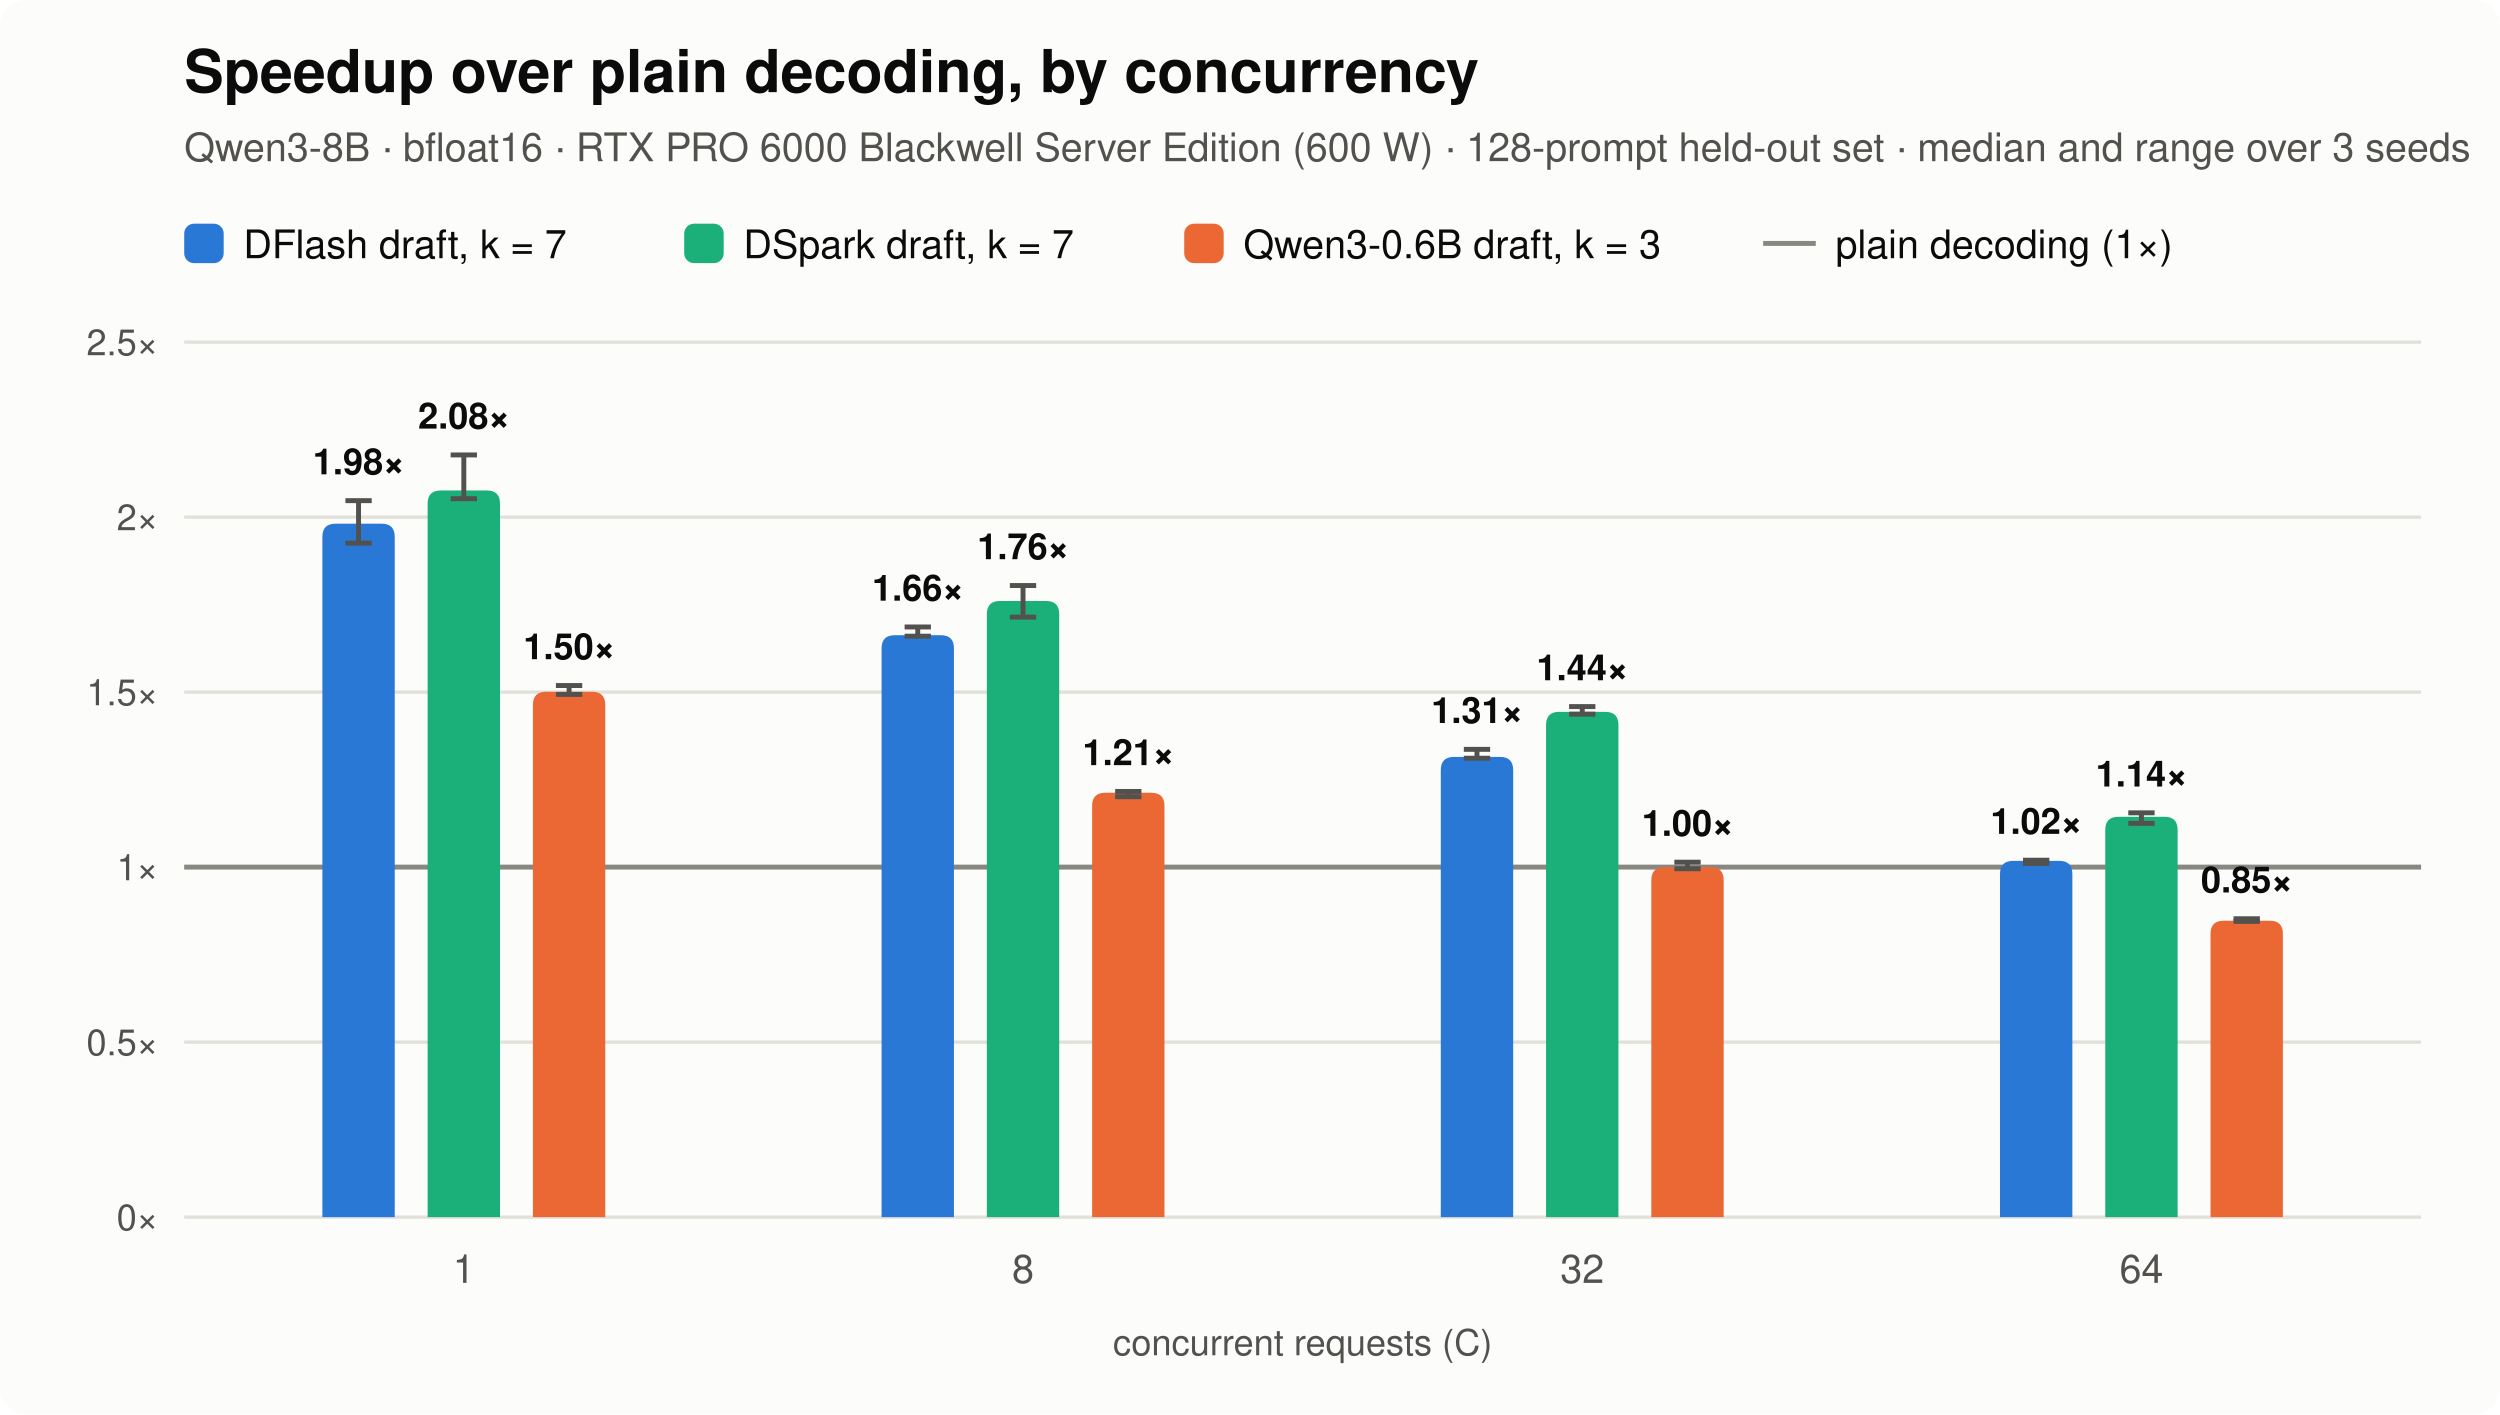
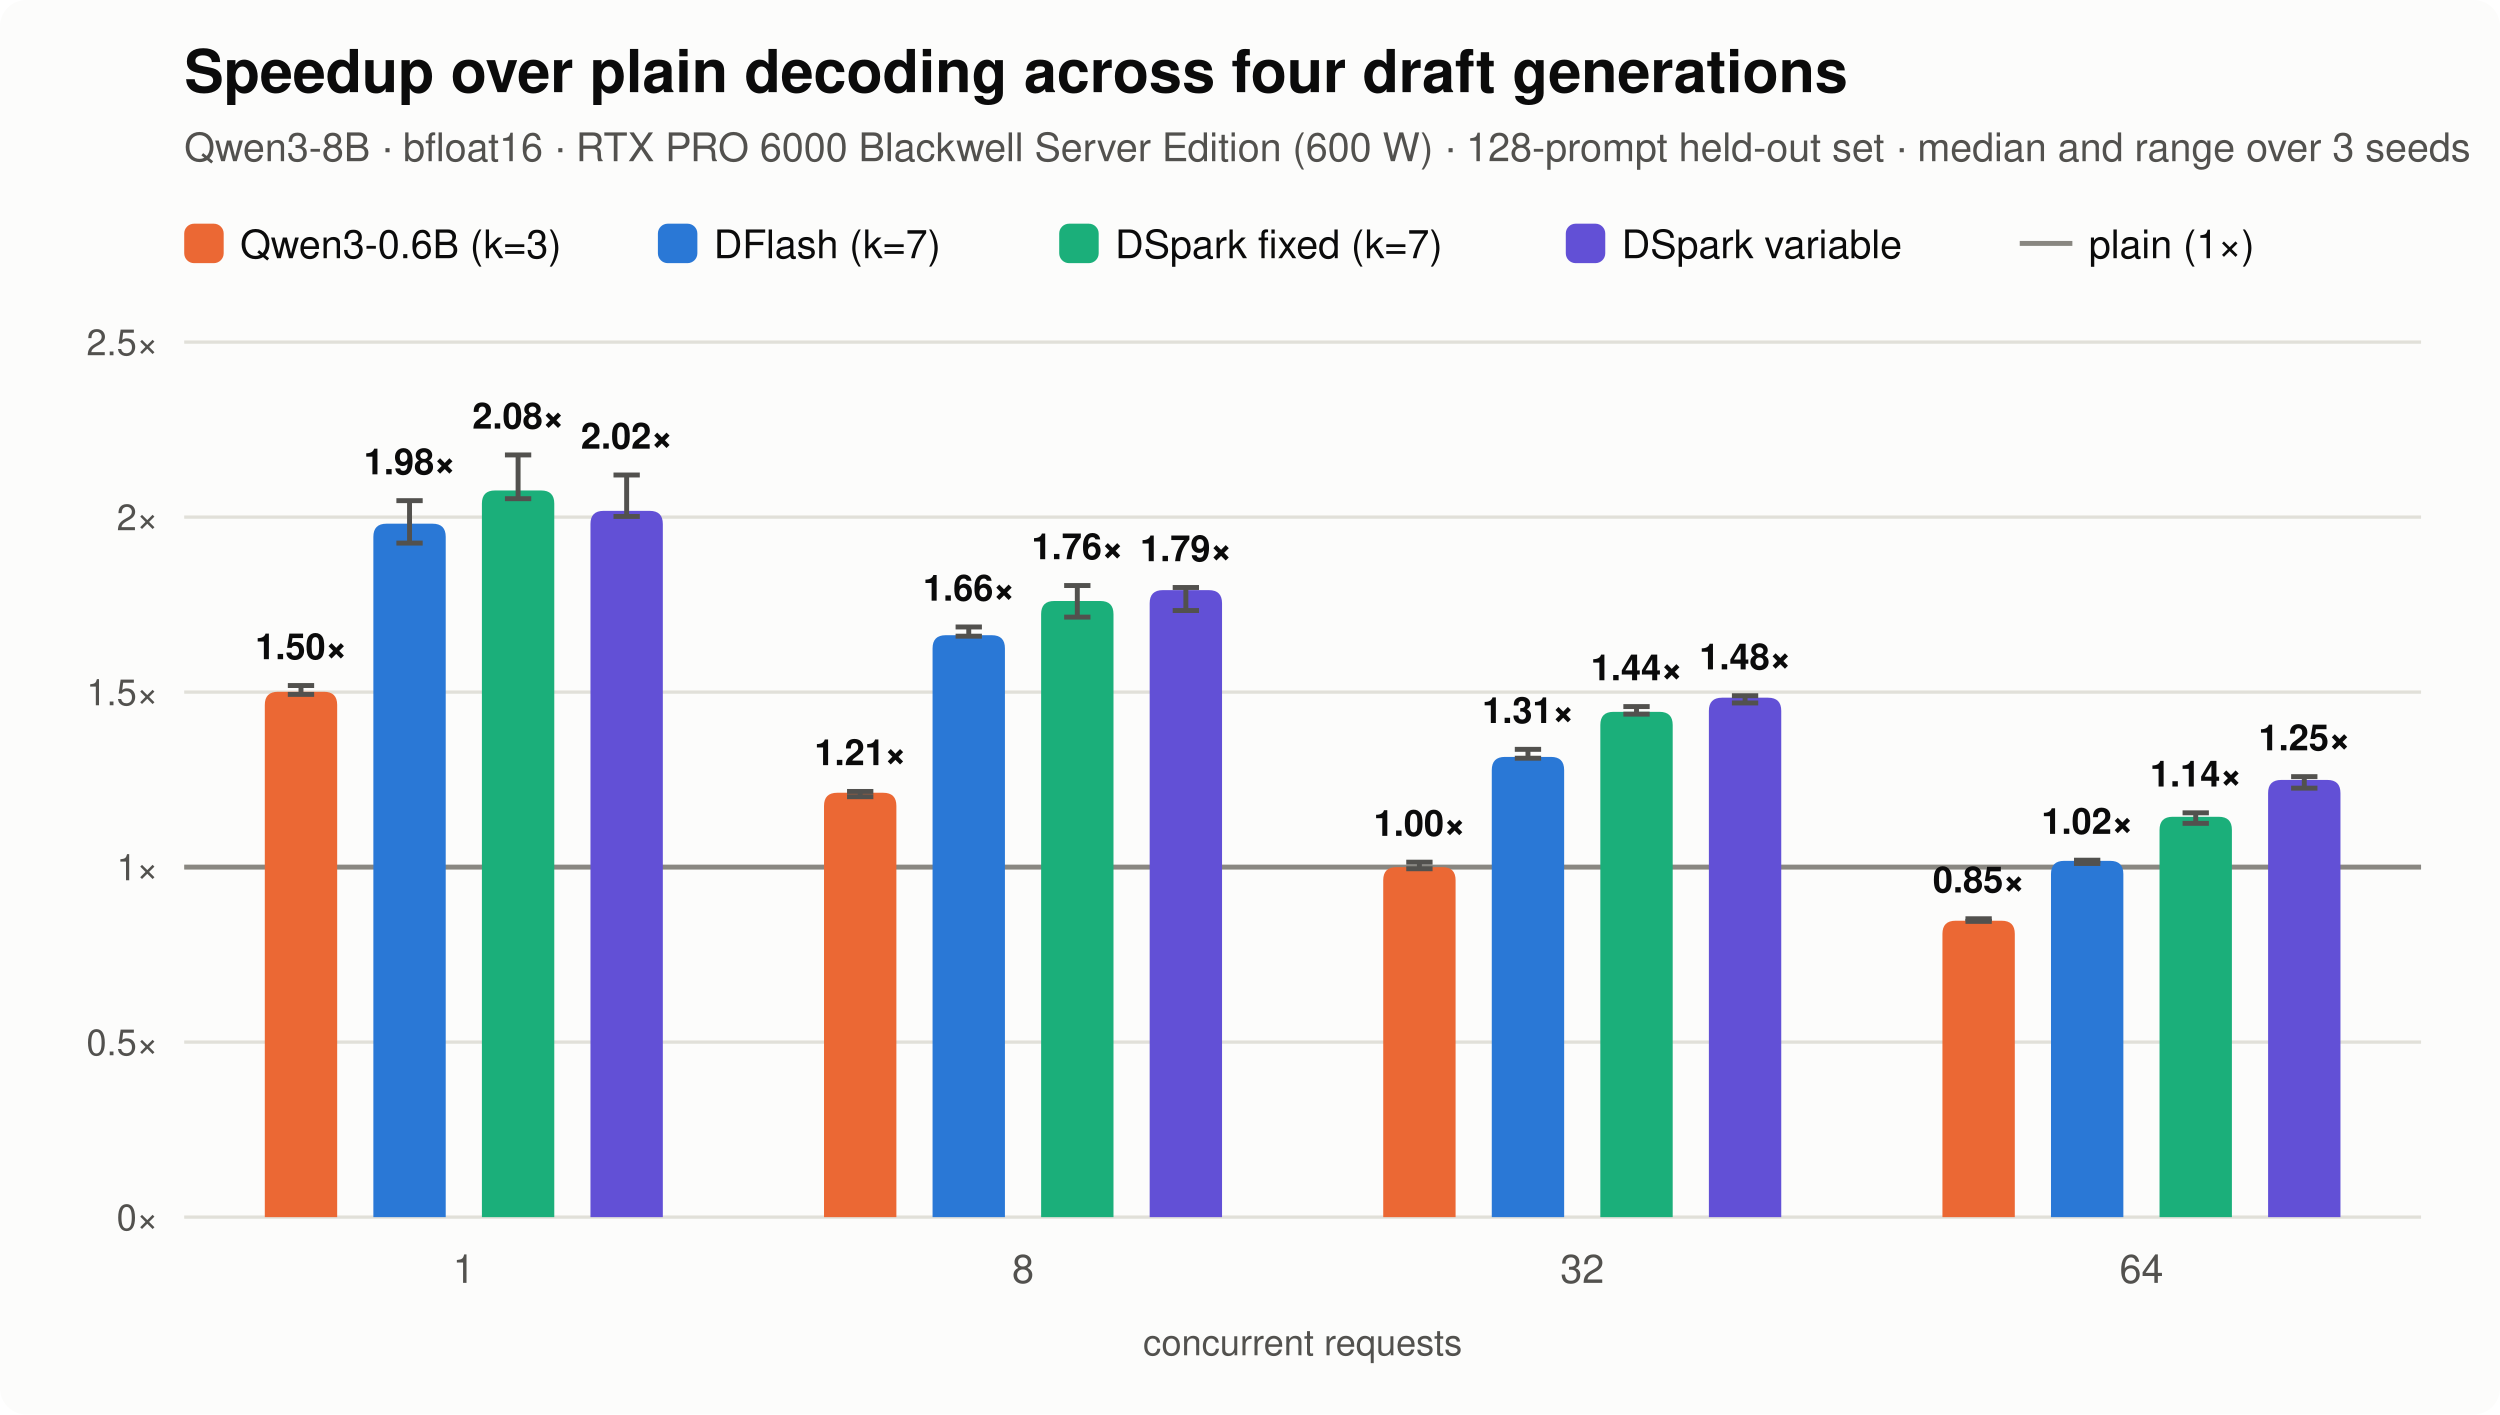
<svg xmlns="http://www.w3.org/2000/svg" viewBox="0 0 760 430" width="760" height="430" role="img">
  <rect width="760" height="430" fill="#fcfcfb" rx="8" />
-   <text x="56.0" y="28.0" font-size="18" fill="#0b0b0b" text-anchor="start" font-weight="600" font-family="-apple-system, BlinkMacSystemFont, Segoe UI, Helvetica, Arial, sans-serif">Speedup over plain decoding, by concurrency</text>
+   <text x="56.0" y="28.0" font-size="18" fill="#0b0b0b" text-anchor="start" font-weight="600" font-family="-apple-system, BlinkMacSystemFont, Segoe UI, Helvetica, Arial, sans-serif">Speedup over plain decoding across four draft generations</text>
  <text x="56.0" y="49.0" font-size="12" fill="#52514e" text-anchor="start" font-weight="normal" font-family="-apple-system, BlinkMacSystemFont, Segoe UI, Helvetica, Arial, sans-serif">Qwen3-8B · bfloat16 · RTX PRO 6000 Blackwell Server Edition (600 W) · 128-prompt held-out set · median and range over 3 seeds</text>
-   <rect x="56" y="68" width="12" height="12" rx="3" fill="#2a78d6" />
-   <text x="74.0" y="78.5" font-size="12" fill="#0b0b0b" text-anchor="start" font-weight="normal" font-family="-apple-system, BlinkMacSystemFont, Segoe UI, Helvetica, Arial, sans-serif">DFlash draft, k = 7</text>
-   <rect x="208.0" y="68" width="12" height="12" rx="3" fill="#1baf7a" />
-   <text x="226.0" y="78.5" font-size="12" fill="#0b0b0b" text-anchor="start" font-weight="normal" font-family="-apple-system, BlinkMacSystemFont, Segoe UI, Helvetica, Arial, sans-serif">DSpark draft, k = 7</text>
-   <rect x="360.0" y="68" width="12" height="12" rx="3" fill="#eb6834" />
-   <text x="378.0" y="78.5" font-size="12" fill="#0b0b0b" text-anchor="start" font-weight="normal" font-family="-apple-system, BlinkMacSystemFont, Segoe UI, Helvetica, Arial, sans-serif">Qwen3-0.6B draft, k = 3</text>
-   <line x1="536.0" y1="74" x2="552.0" y2="74" stroke="#898781" stroke-width="1.5" />
-   <text x="558.0" y="78.5" font-size="12" fill="#0b0b0b" text-anchor="start" font-weight="normal" font-family="-apple-system, BlinkMacSystemFont, Segoe UI, Helvetica, Arial, sans-serif">plain decoding (1×)</text>
+   <rect x="56" y="68" width="12" height="12" rx="3" fill="#eb6834" />
+   <text x="73.0" y="78.5" font-size="12" fill="#0b0b0b" text-anchor="start" font-weight="normal" font-family="-apple-system, BlinkMacSystemFont, Segoe UI, Helvetica, Arial, sans-serif">Qwen3-0.6B (k=3)</text>
+   <rect x="200" y="68" width="12" height="12" rx="3" fill="#2a78d6" />
+   <text x="217.0" y="78.5" font-size="12" fill="#0b0b0b" text-anchor="start" font-weight="normal" font-family="-apple-system, BlinkMacSystemFont, Segoe UI, Helvetica, Arial, sans-serif">DFlash (k=7)</text>
+   <rect x="322" y="68" width="12" height="12" rx="3" fill="#1baf7a" />
+   <text x="339.0" y="78.5" font-size="12" fill="#0b0b0b" text-anchor="start" font-weight="normal" font-family="-apple-system, BlinkMacSystemFont, Segoe UI, Helvetica, Arial, sans-serif">DSpark fixed (k=7)</text>
+   <rect x="476" y="68" width="12" height="12" rx="3" fill="#6250d6" />
+   <text x="493.0" y="78.5" font-size="12" fill="#0b0b0b" text-anchor="start" font-weight="normal" font-family="-apple-system, BlinkMacSystemFont, Segoe UI, Helvetica, Arial, sans-serif">DSpark variable</text>
+   <line x1="614" y1="74" x2="630" y2="74" stroke="#898781" stroke-width="1.5" />
+   <text x="635.0" y="78.5" font-size="12" fill="#0b0b0b" text-anchor="start" font-weight="normal" font-family="-apple-system, BlinkMacSystemFont, Segoe UI, Helvetica, Arial, sans-serif">plain (1×)</text>
  <line x1="56" y1="370.0" x2="736" y2="370.0" stroke="#e1e0d9" stroke-width="1" />
  <text x="48.0" y="374.0" font-size="11" fill="#52514e" text-anchor="end" font-weight="normal" font-family="-apple-system, BlinkMacSystemFont, Segoe UI, Helvetica, Arial, sans-serif">0×</text>
  <line x1="56" y1="316.8" x2="736" y2="316.8" stroke="#e1e0d9" stroke-width="1" />
  <text x="48.0" y="320.8" font-size="11" fill="#52514e" text-anchor="end" font-weight="normal" font-family="-apple-system, BlinkMacSystemFont, Segoe UI, Helvetica, Arial, sans-serif">0.5×</text>
  <line x1="56" y1="263.6" x2="736" y2="263.6" stroke="#e1e0d9" stroke-width="1" />
  <text x="48.0" y="267.6" font-size="11" fill="#52514e" text-anchor="end" font-weight="normal" font-family="-apple-system, BlinkMacSystemFont, Segoe UI, Helvetica, Arial, sans-serif">1×</text>
  <line x1="56" y1="210.4" x2="736" y2="210.4" stroke="#e1e0d9" stroke-width="1" />
  <text x="48.0" y="214.4" font-size="11" fill="#52514e" text-anchor="end" font-weight="normal" font-family="-apple-system, BlinkMacSystemFont, Segoe UI, Helvetica, Arial, sans-serif">1.5×</text>
  <line x1="56" y1="157.2" x2="736" y2="157.2" stroke="#e1e0d9" stroke-width="1" />
  <text x="48.0" y="161.2" font-size="11" fill="#52514e" text-anchor="end" font-weight="normal" font-family="-apple-system, BlinkMacSystemFont, Segoe UI, Helvetica, Arial, sans-serif">2×</text>
  <line x1="56" y1="104.0" x2="736" y2="104.0" stroke="#e1e0d9" stroke-width="1" />
  <text x="48.0" y="108.0" font-size="11" fill="#52514e" text-anchor="end" font-weight="normal" font-family="-apple-system, BlinkMacSystemFont, Segoe UI, Helvetica, Arial, sans-serif">2.5×</text>
  <line x1="56" y1="263.6" x2="736" y2="263.6" stroke="#898781" stroke-width="1.5" />
-   <path d="M98.0,370.0 V163.2 Q98.0,159.2 102.0,159.2 H116.0 Q120.0,159.2 120.0,163.2 V370.0 Z" fill="#2a78d6" />
-   <line x1="105.0" y1="165.1" x2="113.0" y2="165.1" stroke="#52514e" stroke-width="1.5" />
-   <line x1="105.0" y1="152.2" x2="113.0" y2="152.2" stroke="#52514e" stroke-width="1.5" />
-   <line x1="109.0" y1="152.2" x2="109.0" y2="165.1" stroke="#52514e" stroke-width="1.5" />
-   <text x="109.0" y="144.2" font-size="11" fill="#0b0b0b" text-anchor="middle" font-weight="600" font-family="-apple-system, BlinkMacSystemFont, Segoe UI, Helvetica, Arial, sans-serif">1.98×</text>
-   <path d="M130.0,370.0 V153.1 Q130.0,149.1 134.0,149.1 H148.0 Q152.0,149.1 152.0,153.1 V370.0 Z" fill="#1baf7a" />
-   <line x1="137.0" y1="151.6" x2="145.0" y2="151.6" stroke="#52514e" stroke-width="1.5" />
-   <line x1="137.0" y1="138.3" x2="145.0" y2="138.3" stroke="#52514e" stroke-width="1.5" />
-   <line x1="141.0" y1="138.3" x2="141.0" y2="151.6" stroke="#52514e" stroke-width="1.5" />
-   <text x="141.0" y="130.3" font-size="11" fill="#0b0b0b" text-anchor="middle" font-weight="600" font-family="-apple-system, BlinkMacSystemFont, Segoe UI, Helvetica, Arial, sans-serif">2.08×</text>
-   <path d="M162.0,370.0 V214.3 Q162.0,210.3 166.0,210.3 H180.0 Q184.0,210.3 184.0,214.3 V370.0 Z" fill="#eb6834" />
-   <line x1="169.0" y1="211.1" x2="177.0" y2="211.1" stroke="#52514e" stroke-width="1.5" />
-   <line x1="169.0" y1="208.4" x2="177.0" y2="208.4" stroke="#52514e" stroke-width="1.5" />
-   <line x1="173.0" y1="208.4" x2="173.0" y2="211.1" stroke="#52514e" stroke-width="1.5" />
-   <text x="173.0" y="200.4" font-size="11" fill="#0b0b0b" text-anchor="middle" font-weight="600" font-family="-apple-system, BlinkMacSystemFont, Segoe UI, Helvetica, Arial, sans-serif">1.50×</text>
+   <path d="M80.5,370.0 V214.3 Q80.5,210.3 84.5,210.3 H98.5 Q102.5,210.3 102.5,214.3 V370.0 Z" fill="#eb6834" />
+   <line x1="87.5" y1="211.1" x2="95.5" y2="211.1" stroke="#52514e" stroke-width="1.5" />
+   <line x1="87.5" y1="208.4" x2="95.5" y2="208.4" stroke="#52514e" stroke-width="1.5" />
+   <line x1="91.5" y1="208.4" x2="91.5" y2="211.1" stroke="#52514e" stroke-width="1.5" />
+   <text x="91.5" y="200.4" font-size="11" fill="#0b0b0b" text-anchor="middle" font-weight="600" font-family="-apple-system, BlinkMacSystemFont, Segoe UI, Helvetica, Arial, sans-serif">1.50×</text>
+   <path d="M113.5,370.0 V163.2 Q113.5,159.2 117.5,159.2 H131.5 Q135.5,159.2 135.5,163.2 V370.0 Z" fill="#2a78d6" />
+   <line x1="120.5" y1="165.1" x2="128.5" y2="165.1" stroke="#52514e" stroke-width="1.5" />
+   <line x1="120.5" y1="152.2" x2="128.5" y2="152.2" stroke="#52514e" stroke-width="1.5" />
+   <line x1="124.5" y1="152.2" x2="124.5" y2="165.1" stroke="#52514e" stroke-width="1.5" />
+   <text x="124.5" y="144.2" font-size="11" fill="#0b0b0b" text-anchor="middle" font-weight="600" font-family="-apple-system, BlinkMacSystemFont, Segoe UI, Helvetica, Arial, sans-serif">1.98×</text>
+   <path d="M146.5,370.0 V153.1 Q146.5,149.1 150.5,149.1 H164.5 Q168.5,149.1 168.5,153.1 V370.0 Z" fill="#1baf7a" />
+   <line x1="153.5" y1="151.6" x2="161.5" y2="151.6" stroke="#52514e" stroke-width="1.5" />
+   <line x1="153.5" y1="138.3" x2="161.5" y2="138.3" stroke="#52514e" stroke-width="1.5" />
+   <line x1="157.5" y1="138.3" x2="157.5" y2="151.6" stroke="#52514e" stroke-width="1.5" />
+   <text x="157.5" y="130.3" font-size="11" fill="#0b0b0b" text-anchor="middle" font-weight="600" font-family="-apple-system, BlinkMacSystemFont, Segoe UI, Helvetica, Arial, sans-serif">2.08×</text>
+   <path d="M179.5,370.0 V159.3 Q179.5,155.3 183.5,155.3 H197.5 Q201.5,155.3 201.5,159.3 V370.0 Z" fill="#6250d6" />
+   <line x1="186.5" y1="157.0" x2="194.5" y2="157.0" stroke="#52514e" stroke-width="1.5" />
+   <line x1="186.5" y1="144.4" x2="194.5" y2="144.4" stroke="#52514e" stroke-width="1.5" />
+   <line x1="190.5" y1="144.4" x2="190.5" y2="157.0" stroke="#52514e" stroke-width="1.5" />
+   <text x="190.5" y="136.4" font-size="11" fill="#0b0b0b" text-anchor="middle" font-weight="600" font-family="-apple-system, BlinkMacSystemFont, Segoe UI, Helvetica, Arial, sans-serif">2.02×</text>
  <text x="141.0" y="390.0" font-size="12" fill="#52514e" text-anchor="middle" font-weight="normal" font-family="-apple-system, BlinkMacSystemFont, Segoe UI, Helvetica, Arial, sans-serif">1</text>
-   <path d="M268.0,370.0 V197.1 Q268.0,193.1 272.0,193.1 H286.0 Q290.0,193.1 290.0,197.1 V370.0 Z" fill="#2a78d6" />
-   <line x1="275.0" y1="193.4" x2="283.0" y2="193.4" stroke="#52514e" stroke-width="1.5" />
-   <line x1="275.0" y1="190.6" x2="283.0" y2="190.6" stroke="#52514e" stroke-width="1.5" />
-   <line x1="279.0" y1="190.6" x2="279.0" y2="193.4" stroke="#52514e" stroke-width="1.5" />
-   <text x="279.0" y="182.6" font-size="11" fill="#0b0b0b" text-anchor="middle" font-weight="600" font-family="-apple-system, BlinkMacSystemFont, Segoe UI, Helvetica, Arial, sans-serif">1.66×</text>
-   <path d="M300.0,370.0 V186.7 Q300.0,182.7 304.0,182.7 H318.0 Q322.0,182.7 322.0,186.7 V370.0 Z" fill="#1baf7a" />
-   <line x1="307.0" y1="187.6" x2="315.0" y2="187.6" stroke="#52514e" stroke-width="1.5" />
-   <line x1="307.0" y1="178.0" x2="315.0" y2="178.0" stroke="#52514e" stroke-width="1.5" />
-   <line x1="311.0" y1="178.0" x2="311.0" y2="187.6" stroke="#52514e" stroke-width="1.5" />
-   <text x="311.0" y="170.0" font-size="11" fill="#0b0b0b" text-anchor="middle" font-weight="600" font-family="-apple-system, BlinkMacSystemFont, Segoe UI, Helvetica, Arial, sans-serif">1.76×</text>
-   <path d="M332.0,370.0 V245.0 Q332.0,241.0 336.0,241.0 H350.0 Q354.0,241.0 354.0,245.0 V370.0 Z" fill="#eb6834" />
-   <line x1="339.0" y1="242.2" x2="347.0" y2="242.2" stroke="#52514e" stroke-width="1.5" />
-   <line x1="339.0" y1="240.6" x2="347.0" y2="240.6" stroke="#52514e" stroke-width="1.5" />
-   <line x1="343.0" y1="240.6" x2="343.0" y2="242.2" stroke="#52514e" stroke-width="1.5" />
-   <text x="343.0" y="232.6" font-size="11" fill="#0b0b0b" text-anchor="middle" font-weight="600" font-family="-apple-system, BlinkMacSystemFont, Segoe UI, Helvetica, Arial, sans-serif">1.21×</text>
+   <path d="M250.5,370.0 V245.0 Q250.5,241.0 254.5,241.0 H268.5 Q272.5,241.0 272.5,245.0 V370.0 Z" fill="#eb6834" />
+   <line x1="257.5" y1="242.2" x2="265.5" y2="242.2" stroke="#52514e" stroke-width="1.5" />
+   <line x1="257.5" y1="240.6" x2="265.5" y2="240.6" stroke="#52514e" stroke-width="1.5" />
+   <line x1="261.5" y1="240.6" x2="261.5" y2="242.2" stroke="#52514e" stroke-width="1.5" />
+   <text x="261.5" y="232.6" font-size="11" fill="#0b0b0b" text-anchor="middle" font-weight="600" font-family="-apple-system, BlinkMacSystemFont, Segoe UI, Helvetica, Arial, sans-serif">1.21×</text>
+   <path d="M283.5,370.0 V197.1 Q283.5,193.1 287.5,193.1 H301.5 Q305.5,193.1 305.5,197.1 V370.0 Z" fill="#2a78d6" />
+   <line x1="290.5" y1="193.4" x2="298.5" y2="193.4" stroke="#52514e" stroke-width="1.5" />
+   <line x1="290.5" y1="190.6" x2="298.5" y2="190.6" stroke="#52514e" stroke-width="1.5" />
+   <line x1="294.5" y1="190.6" x2="294.5" y2="193.4" stroke="#52514e" stroke-width="1.5" />
+   <text x="294.5" y="182.6" font-size="11" fill="#0b0b0b" text-anchor="middle" font-weight="600" font-family="-apple-system, BlinkMacSystemFont, Segoe UI, Helvetica, Arial, sans-serif">1.66×</text>
+   <path d="M316.5,370.0 V186.7 Q316.5,182.7 320.5,182.7 H334.5 Q338.5,182.7 338.5,186.7 V370.0 Z" fill="#1baf7a" />
+   <line x1="323.5" y1="187.6" x2="331.5" y2="187.6" stroke="#52514e" stroke-width="1.5" />
+   <line x1="323.5" y1="178.0" x2="331.5" y2="178.0" stroke="#52514e" stroke-width="1.5" />
+   <line x1="327.5" y1="178.0" x2="327.5" y2="187.6" stroke="#52514e" stroke-width="1.5" />
+   <text x="327.5" y="170.0" font-size="11" fill="#0b0b0b" text-anchor="middle" font-weight="600" font-family="-apple-system, BlinkMacSystemFont, Segoe UI, Helvetica, Arial, sans-serif">1.76×</text>
+   <path d="M349.5,370.0 V183.4 Q349.5,179.4 353.5,179.4 H367.5 Q371.5,179.4 371.5,183.4 V370.0 Z" fill="#6250d6" />
+   <line x1="356.5" y1="185.6" x2="364.5" y2="185.6" stroke="#52514e" stroke-width="1.5" />
+   <line x1="356.5" y1="178.6" x2="364.5" y2="178.6" stroke="#52514e" stroke-width="1.5" />
+   <line x1="360.5" y1="178.6" x2="360.5" y2="185.6" stroke="#52514e" stroke-width="1.5" />
+   <text x="360.5" y="170.6" font-size="11" fill="#0b0b0b" text-anchor="middle" font-weight="600" font-family="-apple-system, BlinkMacSystemFont, Segoe UI, Helvetica, Arial, sans-serif">1.79×</text>
  <text x="311.0" y="390.0" font-size="12" fill="#52514e" text-anchor="middle" font-weight="normal" font-family="-apple-system, BlinkMacSystemFont, Segoe UI, Helvetica, Arial, sans-serif">8</text>
-   <path d="M438.0,370.0 V234.1 Q438.0,230.1 442.0,230.1 H456.0 Q460.0,230.1 460.0,234.1 V370.0 Z" fill="#2a78d6" />
-   <line x1="445.0" y1="230.5" x2="453.0" y2="230.5" stroke="#52514e" stroke-width="1.5" />
-   <line x1="445.0" y1="227.8" x2="453.0" y2="227.8" stroke="#52514e" stroke-width="1.5" />
-   <line x1="449.0" y1="227.8" x2="449.0" y2="230.5" stroke="#52514e" stroke-width="1.5" />
-   <text x="449.0" y="219.8" font-size="11" fill="#0b0b0b" text-anchor="middle" font-weight="600" font-family="-apple-system, BlinkMacSystemFont, Segoe UI, Helvetica, Arial, sans-serif">1.31×</text>
-   <path d="M470.0,370.0 V220.4 Q470.0,216.4 474.0,216.4 H488.0 Q492.0,216.4 492.0,220.4 V370.0 Z" fill="#1baf7a" />
-   <line x1="477.0" y1="217.1" x2="485.0" y2="217.1" stroke="#52514e" stroke-width="1.5" />
-   <line x1="477.0" y1="214.8" x2="485.0" y2="214.8" stroke="#52514e" stroke-width="1.5" />
-   <line x1="481.0" y1="214.8" x2="481.0" y2="217.1" stroke="#52514e" stroke-width="1.5" />
-   <text x="481.0" y="206.8" font-size="11" fill="#0b0b0b" text-anchor="middle" font-weight="600" font-family="-apple-system, BlinkMacSystemFont, Segoe UI, Helvetica, Arial, sans-serif">1.44×</text>
-   <path d="M502.0,370.0 V267.6 Q502.0,263.6 506.0,263.6 H520.0 Q524.0,263.6 524.0,267.6 V370.0 Z" fill="#eb6834" />
-   <line x1="509.0" y1="264.1" x2="517.0" y2="264.1" stroke="#52514e" stroke-width="1.5" />
-   <line x1="509.0" y1="262.1" x2="517.0" y2="262.1" stroke="#52514e" stroke-width="1.5" />
-   <line x1="513.0" y1="262.1" x2="513.0" y2="264.1" stroke="#52514e" stroke-width="1.5" />
-   <text x="513.0" y="254.1" font-size="11" fill="#0b0b0b" text-anchor="middle" font-weight="600" font-family="-apple-system, BlinkMacSystemFont, Segoe UI, Helvetica, Arial, sans-serif">1.00×</text>
+   <path d="M420.5,370.0 V267.6 Q420.5,263.6 424.5,263.6 H438.5 Q442.5,263.6 442.5,267.6 V370.0 Z" fill="#eb6834" />
+   <line x1="427.5" y1="264.1" x2="435.5" y2="264.1" stroke="#52514e" stroke-width="1.5" />
+   <line x1="427.5" y1="262.1" x2="435.5" y2="262.1" stroke="#52514e" stroke-width="1.5" />
+   <line x1="431.5" y1="262.1" x2="431.5" y2="264.1" stroke="#52514e" stroke-width="1.5" />
+   <text x="431.5" y="254.1" font-size="11" fill="#0b0b0b" text-anchor="middle" font-weight="600" font-family="-apple-system, BlinkMacSystemFont, Segoe UI, Helvetica, Arial, sans-serif">1.00×</text>
+   <path d="M453.5,370.0 V234.1 Q453.5,230.1 457.5,230.1 H471.5 Q475.5,230.1 475.5,234.1 V370.0 Z" fill="#2a78d6" />
+   <line x1="460.5" y1="230.5" x2="468.5" y2="230.5" stroke="#52514e" stroke-width="1.5" />
+   <line x1="460.5" y1="227.8" x2="468.5" y2="227.8" stroke="#52514e" stroke-width="1.5" />
+   <line x1="464.5" y1="227.8" x2="464.5" y2="230.5" stroke="#52514e" stroke-width="1.5" />
+   <text x="464.5" y="219.8" font-size="11" fill="#0b0b0b" text-anchor="middle" font-weight="600" font-family="-apple-system, BlinkMacSystemFont, Segoe UI, Helvetica, Arial, sans-serif">1.31×</text>
+   <path d="M486.5,370.0 V220.4 Q486.5,216.4 490.5,216.4 H504.5 Q508.5,216.4 508.5,220.4 V370.0 Z" fill="#1baf7a" />
+   <line x1="493.5" y1="217.1" x2="501.5" y2="217.1" stroke="#52514e" stroke-width="1.5" />
+   <line x1="493.5" y1="214.8" x2="501.5" y2="214.8" stroke="#52514e" stroke-width="1.5" />
+   <line x1="497.5" y1="214.8" x2="497.5" y2="217.1" stroke="#52514e" stroke-width="1.5" />
+   <text x="497.5" y="206.8" font-size="11" fill="#0b0b0b" text-anchor="middle" font-weight="600" font-family="-apple-system, BlinkMacSystemFont, Segoe UI, Helvetica, Arial, sans-serif">1.44×</text>
+   <path d="M519.5,370.0 V216.1 Q519.5,212.1 523.5,212.1 H537.5 Q541.5,212.1 541.5,216.1 V370.0 Z" fill="#6250d6" />
+   <line x1="526.5" y1="213.7" x2="534.5" y2="213.7" stroke="#52514e" stroke-width="1.5" />
+   <line x1="526.5" y1="211.5" x2="534.5" y2="211.5" stroke="#52514e" stroke-width="1.5" />
+   <line x1="530.5" y1="211.5" x2="530.5" y2="213.7" stroke="#52514e" stroke-width="1.5" />
+   <text x="530.5" y="203.5" font-size="11" fill="#0b0b0b" text-anchor="middle" font-weight="600" font-family="-apple-system, BlinkMacSystemFont, Segoe UI, Helvetica, Arial, sans-serif">1.48×</text>
  <text x="481.0" y="390.0" font-size="12" fill="#52514e" text-anchor="middle" font-weight="normal" font-family="-apple-system, BlinkMacSystemFont, Segoe UI, Helvetica, Arial, sans-serif">32</text>
-   <path d="M608.0,370.0 V265.7 Q608.0,261.7 612.0,261.7 H626.0 Q630.0,261.7 630.0,265.7 V370.0 Z" fill="#2a78d6" />
-   <line x1="615.0" y1="262.5" x2="623.0" y2="262.5" stroke="#52514e" stroke-width="1.5" />
-   <line x1="615.0" y1="261.5" x2="623.0" y2="261.5" stroke="#52514e" stroke-width="1.5" />
-   <line x1="619.0" y1="261.5" x2="619.0" y2="262.5" stroke="#52514e" stroke-width="1.5" />
-   <text x="619.0" y="253.5" font-size="11" fill="#0b0b0b" text-anchor="middle" font-weight="600" font-family="-apple-system, BlinkMacSystemFont, Segoe UI, Helvetica, Arial, sans-serif">1.02×</text>
-   <path d="M640.0,370.0 V252.3 Q640.0,248.3 644.0,248.3 H658.0 Q662.0,248.3 662.0,252.3 V370.0 Z" fill="#1baf7a" />
-   <line x1="647.0" y1="250.3" x2="655.0" y2="250.3" stroke="#52514e" stroke-width="1.5" />
-   <line x1="647.0" y1="247.1" x2="655.0" y2="247.1" stroke="#52514e" stroke-width="1.5" />
-   <line x1="651.0" y1="247.1" x2="651.0" y2="250.3" stroke="#52514e" stroke-width="1.5" />
-   <text x="651.0" y="239.1" font-size="11" fill="#0b0b0b" text-anchor="middle" font-weight="600" font-family="-apple-system, BlinkMacSystemFont, Segoe UI, Helvetica, Arial, sans-serif">1.14×</text>
-   <path d="M672.0,370.0 V283.9 Q672.0,279.9 676.0,279.9 H690.0 Q694.0,279.9 694.0,283.9 V370.0 Z" fill="#eb6834" />
-   <line x1="679.0" y1="280.1" x2="687.0" y2="280.1" stroke="#52514e" stroke-width="1.5" />
-   <line x1="679.0" y1="279.3" x2="687.0" y2="279.3" stroke="#52514e" stroke-width="1.5" />
-   <line x1="683.0" y1="279.3" x2="683.0" y2="280.1" stroke="#52514e" stroke-width="1.5" />
-   <text x="683.0" y="271.3" font-size="11" fill="#0b0b0b" text-anchor="middle" font-weight="600" font-family="-apple-system, BlinkMacSystemFont, Segoe UI, Helvetica, Arial, sans-serif">0.85×</text>
+   <path d="M590.5,370.0 V283.9 Q590.5,279.9 594.5,279.9 H608.5 Q612.5,279.9 612.5,283.9 V370.0 Z" fill="#eb6834" />
+   <line x1="597.5" y1="280.1" x2="605.5" y2="280.1" stroke="#52514e" stroke-width="1.5" />
+   <line x1="597.5" y1="279.3" x2="605.5" y2="279.3" stroke="#52514e" stroke-width="1.5" />
+   <line x1="601.5" y1="279.3" x2="601.5" y2="280.1" stroke="#52514e" stroke-width="1.5" />
+   <text x="601.5" y="271.3" font-size="11" fill="#0b0b0b" text-anchor="middle" font-weight="600" font-family="-apple-system, BlinkMacSystemFont, Segoe UI, Helvetica, Arial, sans-serif">0.85×</text>
+   <path d="M623.5,370.0 V265.7 Q623.5,261.7 627.5,261.7 H641.5 Q645.5,261.7 645.5,265.7 V370.0 Z" fill="#2a78d6" />
+   <line x1="630.5" y1="262.5" x2="638.5" y2="262.5" stroke="#52514e" stroke-width="1.5" />
+   <line x1="630.5" y1="261.5" x2="638.5" y2="261.5" stroke="#52514e" stroke-width="1.5" />
+   <line x1="634.5" y1="261.5" x2="634.5" y2="262.5" stroke="#52514e" stroke-width="1.5" />
+   <text x="634.5" y="253.5" font-size="11" fill="#0b0b0b" text-anchor="middle" font-weight="600" font-family="-apple-system, BlinkMacSystemFont, Segoe UI, Helvetica, Arial, sans-serif">1.02×</text>
+   <path d="M656.5,370.0 V252.3 Q656.5,248.3 660.5,248.3 H674.5 Q678.5,248.3 678.5,252.3 V370.0 Z" fill="#1baf7a" />
+   <line x1="663.5" y1="250.3" x2="671.5" y2="250.3" stroke="#52514e" stroke-width="1.5" />
+   <line x1="663.5" y1="247.1" x2="671.5" y2="247.1" stroke="#52514e" stroke-width="1.5" />
+   <line x1="667.5" y1="247.1" x2="667.5" y2="250.3" stroke="#52514e" stroke-width="1.5" />
+   <text x="667.5" y="239.1" font-size="11" fill="#0b0b0b" text-anchor="middle" font-weight="600" font-family="-apple-system, BlinkMacSystemFont, Segoe UI, Helvetica, Arial, sans-serif">1.14×</text>
+   <path d="M689.5,370.0 V241.1 Q689.5,237.1 693.5,237.1 H707.5 Q711.5,237.1 711.5,241.1 V370.0 Z" fill="#6250d6" />
+   <line x1="696.5" y1="239.6" x2="704.5" y2="239.6" stroke="#52514e" stroke-width="1.5" />
+   <line x1="696.5" y1="236.1" x2="704.5" y2="236.1" stroke="#52514e" stroke-width="1.5" />
+   <line x1="700.5" y1="236.1" x2="700.5" y2="239.6" stroke="#52514e" stroke-width="1.5" />
+   <text x="700.5" y="228.1" font-size="11" fill="#0b0b0b" text-anchor="middle" font-weight="600" font-family="-apple-system, BlinkMacSystemFont, Segoe UI, Helvetica, Arial, sans-serif">1.25×</text>
  <text x="651.0" y="390.0" font-size="12" fill="#52514e" text-anchor="middle" font-weight="normal" font-family="-apple-system, BlinkMacSystemFont, Segoe UI, Helvetica, Arial, sans-serif">64</text>
-   <text x="396.0" y="412.0" font-size="11" fill="#52514e" text-anchor="middle" font-weight="normal" font-family="-apple-system, BlinkMacSystemFont, Segoe UI, Helvetica, Arial, sans-serif">concurrent requests (C)</text>
+   <text x="396.0" y="412.0" font-size="11" fill="#52514e" text-anchor="middle" font-weight="normal" font-family="-apple-system, BlinkMacSystemFont, Segoe UI, Helvetica, Arial, sans-serif">concurrent requests</text>
</svg>
